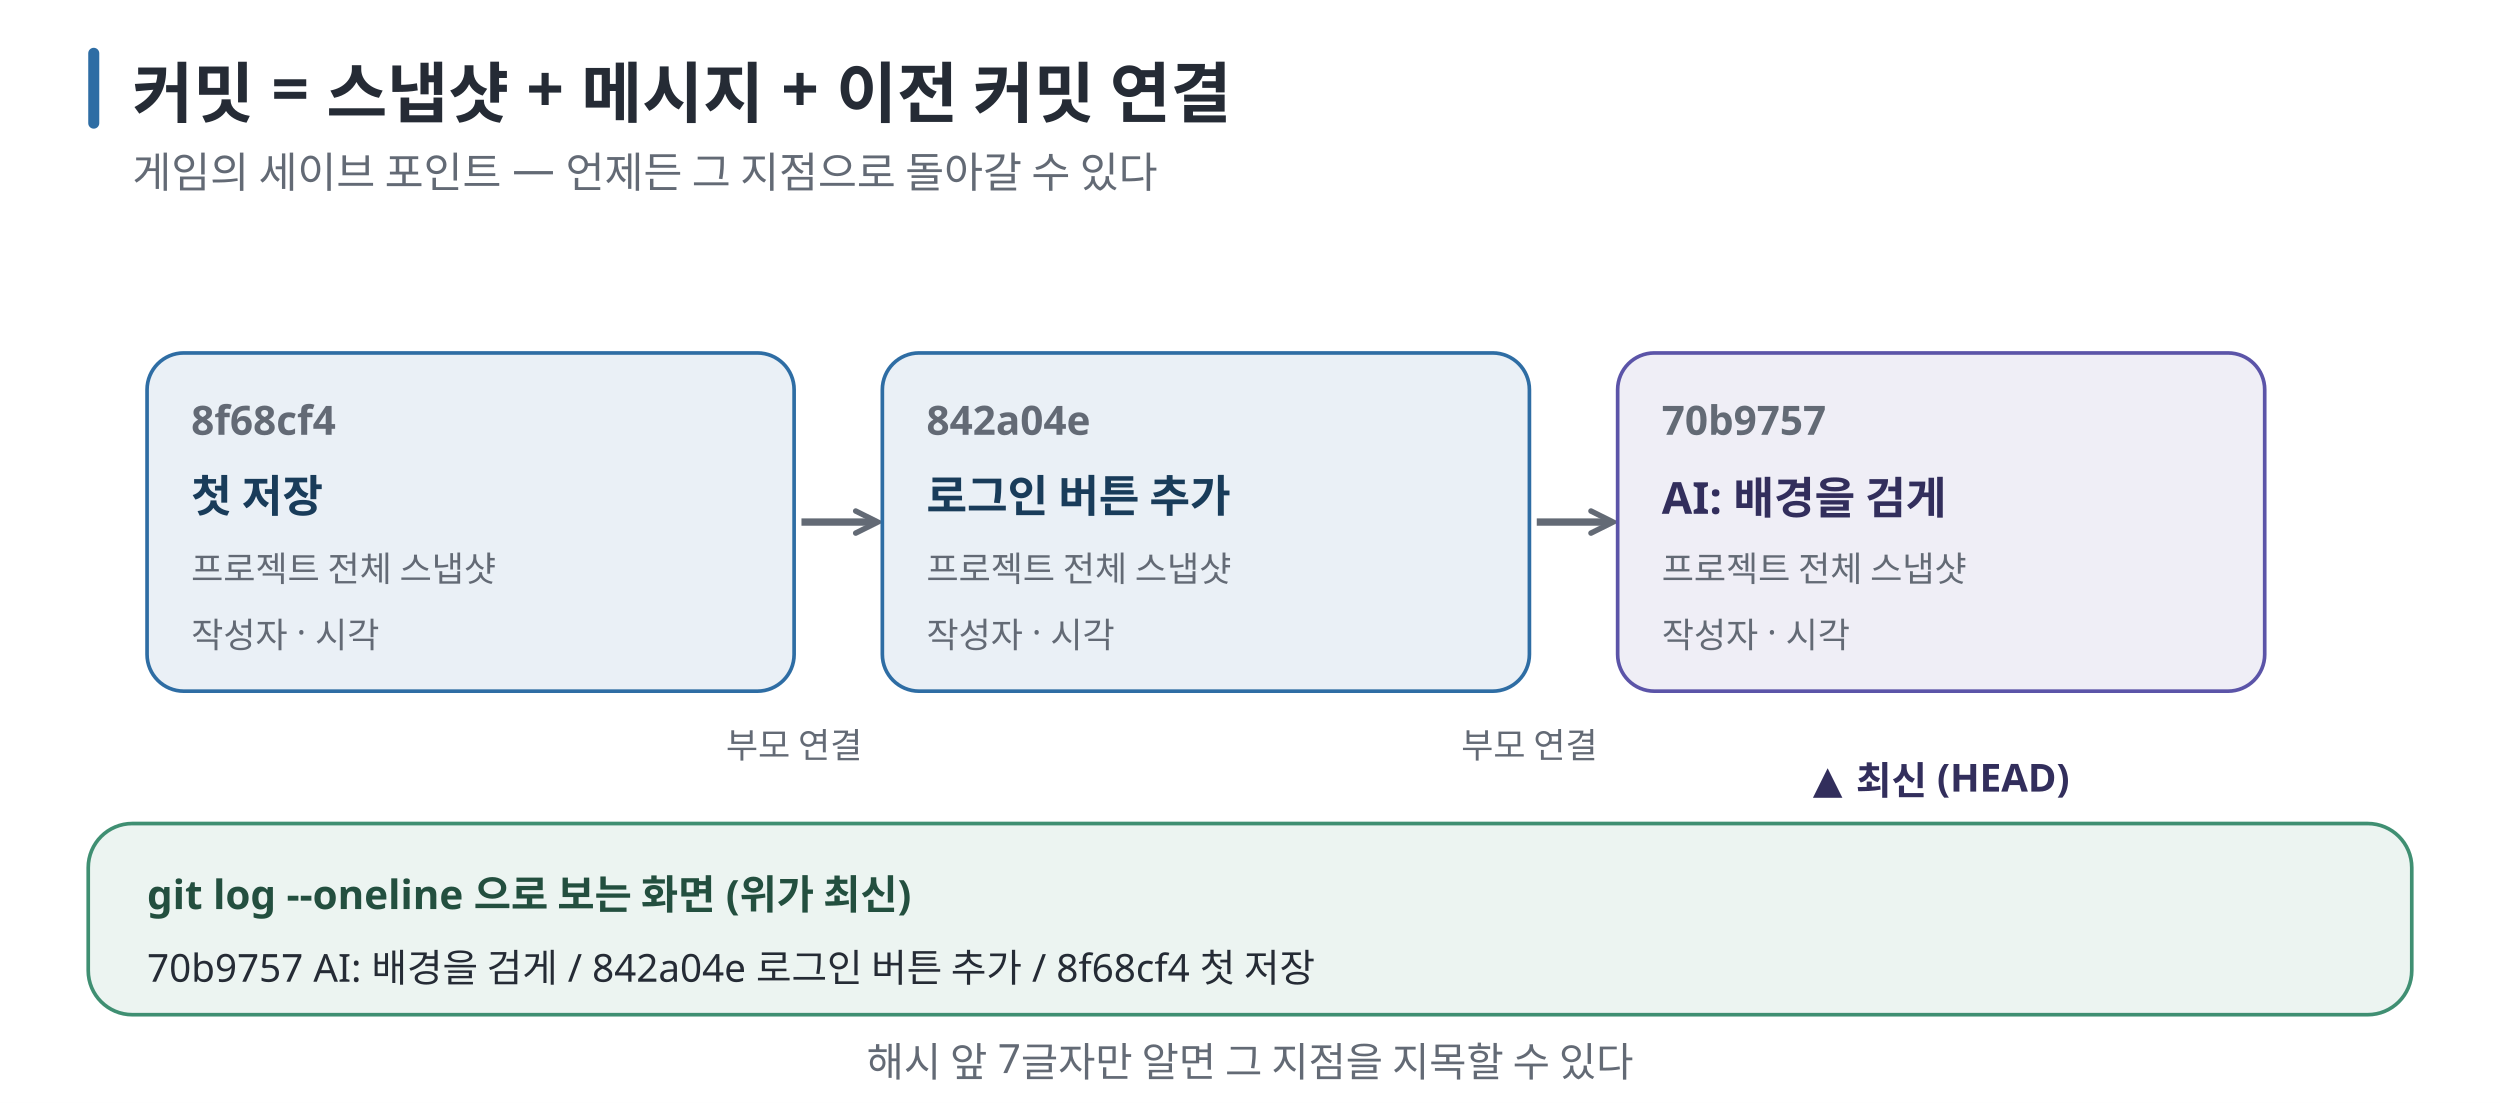
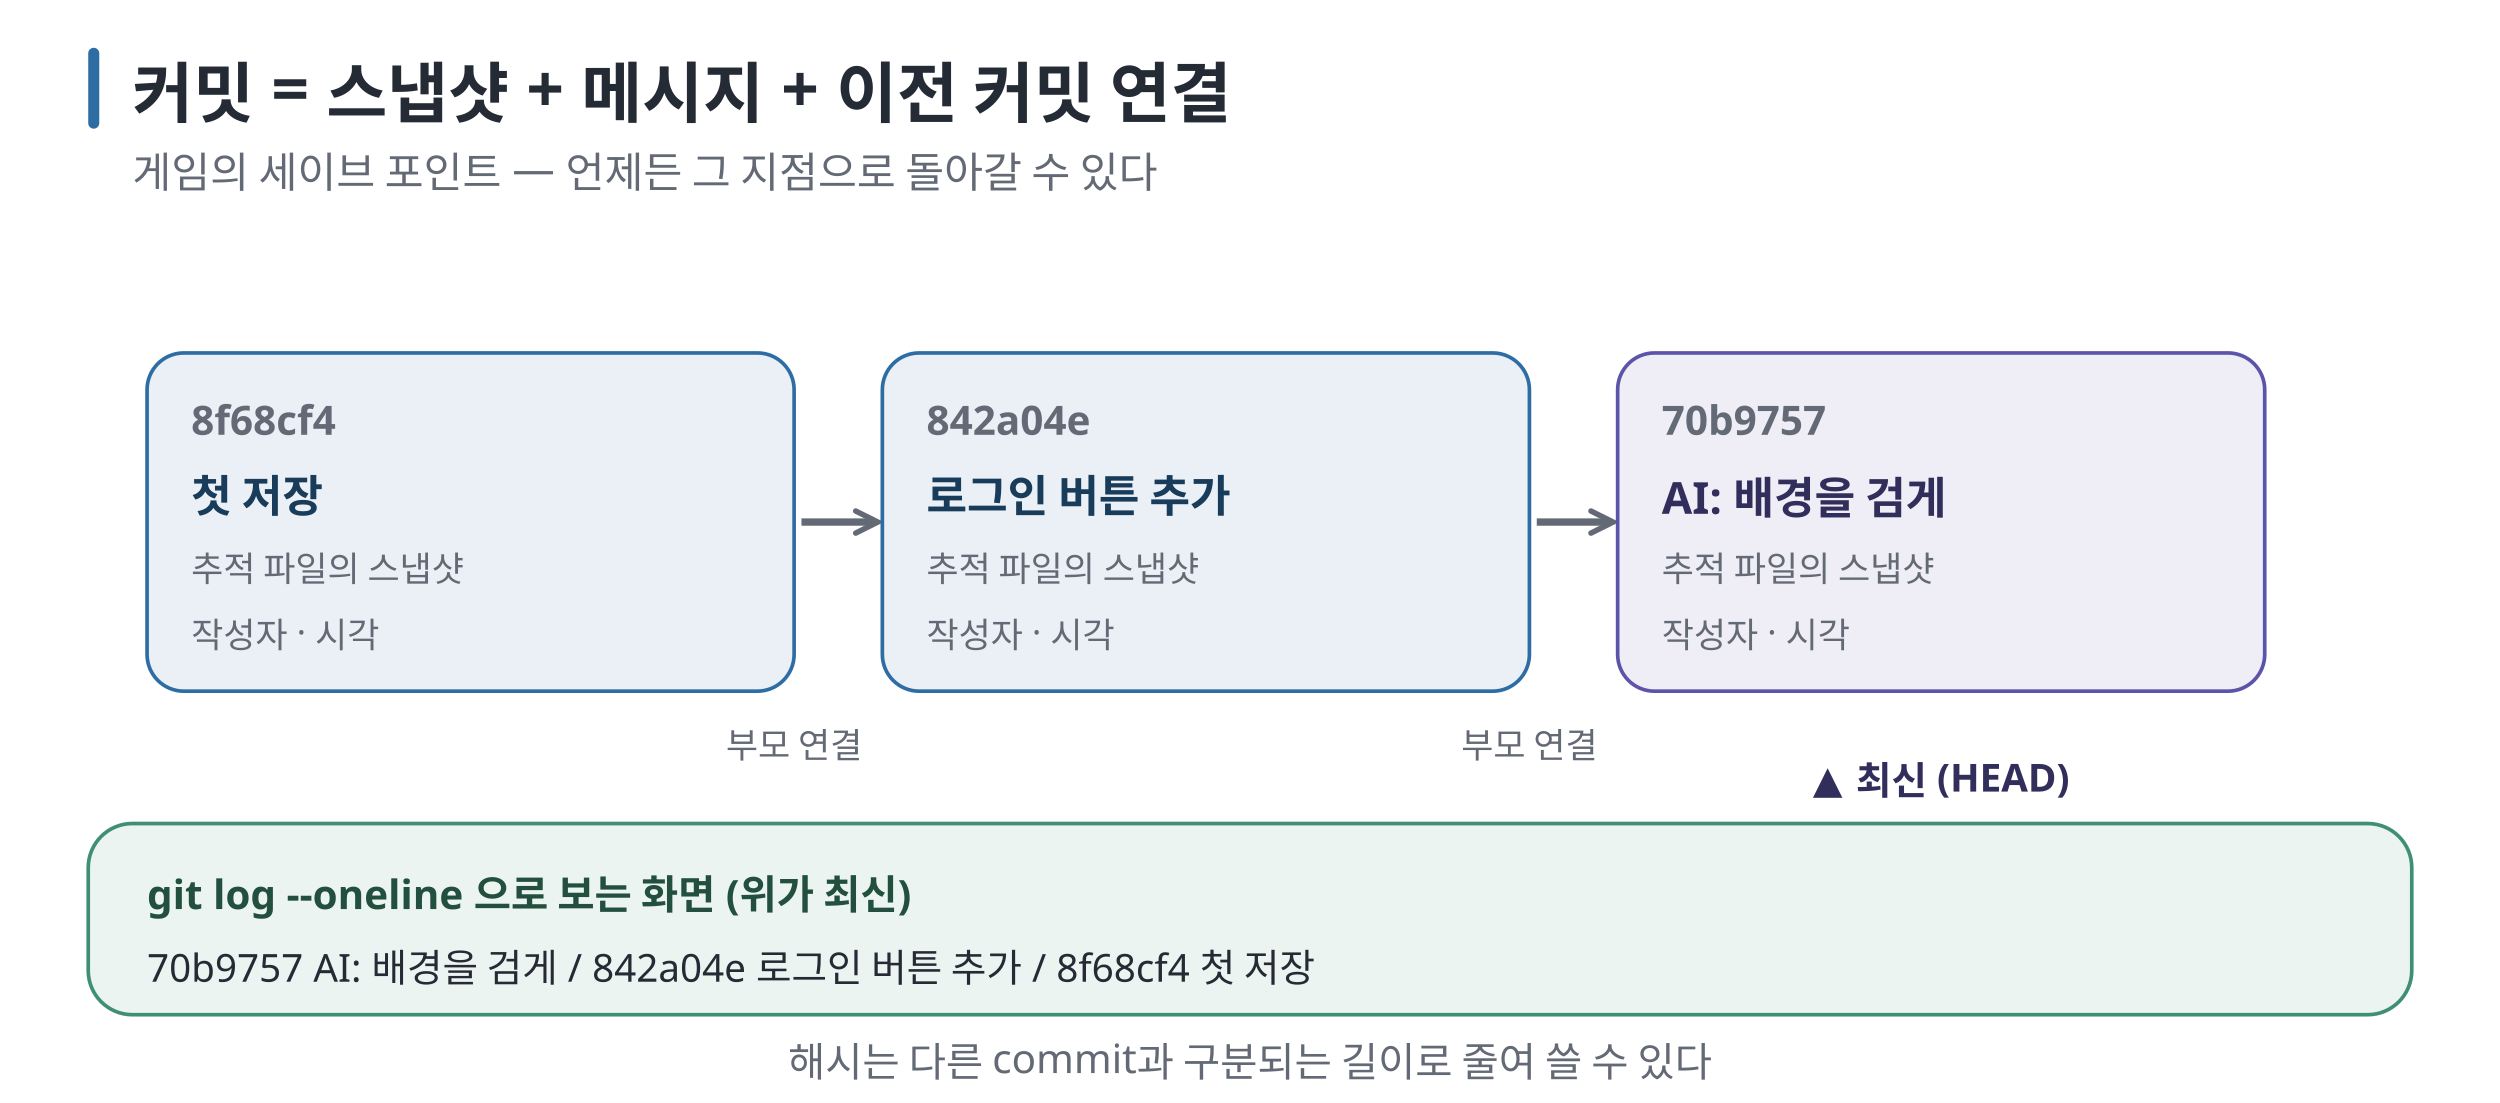
<svg xmlns="http://www.w3.org/2000/svg" viewBox="0 0 680 300" width="680" height="300" role="img" style="font-family:Pretendard,'Apple SD Gothic Neo','Malgun Gothic','Noto Sans KR',sans-serif">
  <defs>
    <marker id="ah-data-line-2" viewBox="0 0 12 12" refX="9" refY="6" markerWidth="9.0" markerHeight="9.0" markerUnits="userSpaceOnUse" orient="auto-start-reverse">
      <path d="M2 2 L10 6 L2 10" fill="none" data-stroke-role="data-line" stroke="#636A75" stroke-width="2" stroke-linecap="round" />
    </marker>
  </defs>
  <rect x="0" y="0" width="680" height="300" data-fill-role="surface" fill="#FFFFFF" />
  <rect x="24" y="13" width="3" height="22" rx="1.5" data-fill-role="focus" fill="#2E6DA4" />
  <text x="36" y="24" font-size="18" font-weight="700" data-fill-role="ink" fill="#252B35" text-anchor="start" dominant-baseline="central">커밋 = 스냅샷 + 메시지 + 이전 커밋 연결</text>
  <text x="36" y="46" font-size="11.5" data-fill-role="muted" fill="#636A75" text-anchor="start" dominant-baseline="central">게임의 세이브 포인트 — 언제든 그 지점으로 돌아갈 수 있다</text>
  <rect x="40" y="96" width="176" height="92" rx="10" data-fill-role="edge-fill" fill="#EAF0F6" data-stroke-role="edge-line" stroke="#2E6DA4" stroke-width="1" />
  <text x="52" y="114" font-size="11" font-weight="700" data-fill-role="muted" fill="#636A75" text-anchor="start" dominant-baseline="central">8f68cf4</text>
  <text x="52" y="134" font-size="12" font-weight="700" data-fill-role="edge-ink" fill="#193C5A" text-anchor="start" dominant-baseline="central">첫 저장</text>
-   <text x="52" y="154" font-size="9.5" data-fill-role="muted" fill="#636A75" text-anchor="start" dominant-baseline="central">프로젝트 전체 스냅샷</text>
+   <text x="52" y="154" font-size="9.5" data-fill-role="muted" fill="#636A75" text-anchor="start" dominant-baseline="central">추적 파일의 스냅샷</text>
  <text x="52" y="172" font-size="9.5" data-fill-role="muted" fill="#636A75" text-anchor="start" dominant-baseline="central">작성자 · 시각</text>
  <path d="M218 142 L238 142" fill="none" data-stroke-role="data-line" stroke="#636A75" stroke-width="2" marker-end="url(#ah-data-line-2)" />
  <rect x="240" y="96" width="176" height="92" rx="10" data-fill-role="edge-fill" fill="#EAF0F6" data-stroke-role="edge-line" stroke="#2E6DA4" stroke-width="1" />
  <text x="252" y="114" font-size="11" font-weight="700" data-fill-role="muted" fill="#636A75" text-anchor="start" dominant-baseline="central">842a04e</text>
  <text x="252" y="134" font-size="12" font-weight="700" data-fill-role="edge-ink" fill="#193C5A" text-anchor="start" dominant-baseline="central">로그인 버튼 추가</text>
-   <text x="252" y="154" font-size="9.5" data-fill-role="muted" fill="#636A75" text-anchor="start" dominant-baseline="central">프로젝트 전체 스냅샷</text>
+   <text x="252" y="154" font-size="9.5" data-fill-role="muted" fill="#636A75" text-anchor="start" dominant-baseline="central">추적 파일의 스냅샷</text>
  <text x="252" y="172" font-size="9.5" data-fill-role="muted" fill="#636A75" text-anchor="start" dominant-baseline="central">작성자 · 시각</text>
  <path d="M418 142 L438 142" fill="none" data-stroke-role="data-line" stroke="#636A75" stroke-width="2" marker-end="url(#ah-data-line-2)" />
  <rect x="440" y="96" width="176" height="92" rx="10" data-fill-role="api-fill" fill="#EFEEF6" data-stroke-role="api-line" stroke="#5B54A8" stroke-width="1" />
  <text x="452" y="114" font-size="11" font-weight="700" data-fill-role="muted" fill="#636A75" text-anchor="start" dominant-baseline="central">70b9757</text>
  <text x="452" y="134" font-size="12" font-weight="700" data-fill-role="api-ink" fill="#322E5C" text-anchor="start" dominant-baseline="central">AI: 배경을 검게</text>
-   <text x="452" y="154" font-size="9.5" data-fill-role="muted" fill="#636A75" text-anchor="start" dominant-baseline="central">프로젝트 전체 스냅샷</text>
+   <text x="452" y="154" font-size="9.5" data-fill-role="muted" fill="#636A75" text-anchor="start" dominant-baseline="central">추적 파일의 스냅샷</text>
  <text x="452" y="172" font-size="9.5" data-fill-role="muted" fill="#636A75" text-anchor="start" dominant-baseline="central">작성자 · 시각</text>
  <text x="216" y="202" font-size="9.5" data-fill-role="muted" fill="#636A75" text-anchor="middle" dominant-baseline="central">부모 연결</text>
  <text x="416" y="202" font-size="9.5" data-fill-role="muted" fill="#636A75" text-anchor="middle" dominant-baseline="central">부모 연결</text>
  <text x="528" y="210" font-size="10.5" font-weight="700" data-fill-role="api-ink" fill="#322E5C" text-anchor="middle" dominant-baseline="central">▲ 최신 (HEAD)</text>
  <rect x="24" y="224" width="632" height="52" rx="12" data-fill-role="compute-fill" fill="#ECF4F1" data-stroke-role="compute-line" stroke="#3F8F72" stroke-width="1" />
  <text x="40" y="242" font-size="11" font-weight="700" data-fill-role="compute-ink" fill="#234F3F" text-anchor="start" dominant-baseline="central">git log --oneline 으로 보는 화면 (위가 최신)</text>
  <text x="40" y="262" font-size="10.5" data-fill-role="ink" fill="#252B35" text-anchor="start" dominant-baseline="central">70b9757 AI: 배경을 검게    /    842a04e 로그인 버튼 추가    /    8f68cf4 첫 저장</text>
-   <text x="340.0" y="288" font-size="11" data-fill-role="muted" fill="#636A75" text-anchor="middle" dominant-baseline="central">해시 앞 7글자만 알면 그 지점을 지목할 수 있다</text>
+   <text x="340.0" y="288" font-size="11" data-fill-role="muted" fill="#636A75" text-anchor="middle" dominant-baseline="central">해시는 다른 commit과 구분되는 길이로 줄여 쓸 수 있다</text>
</svg>
